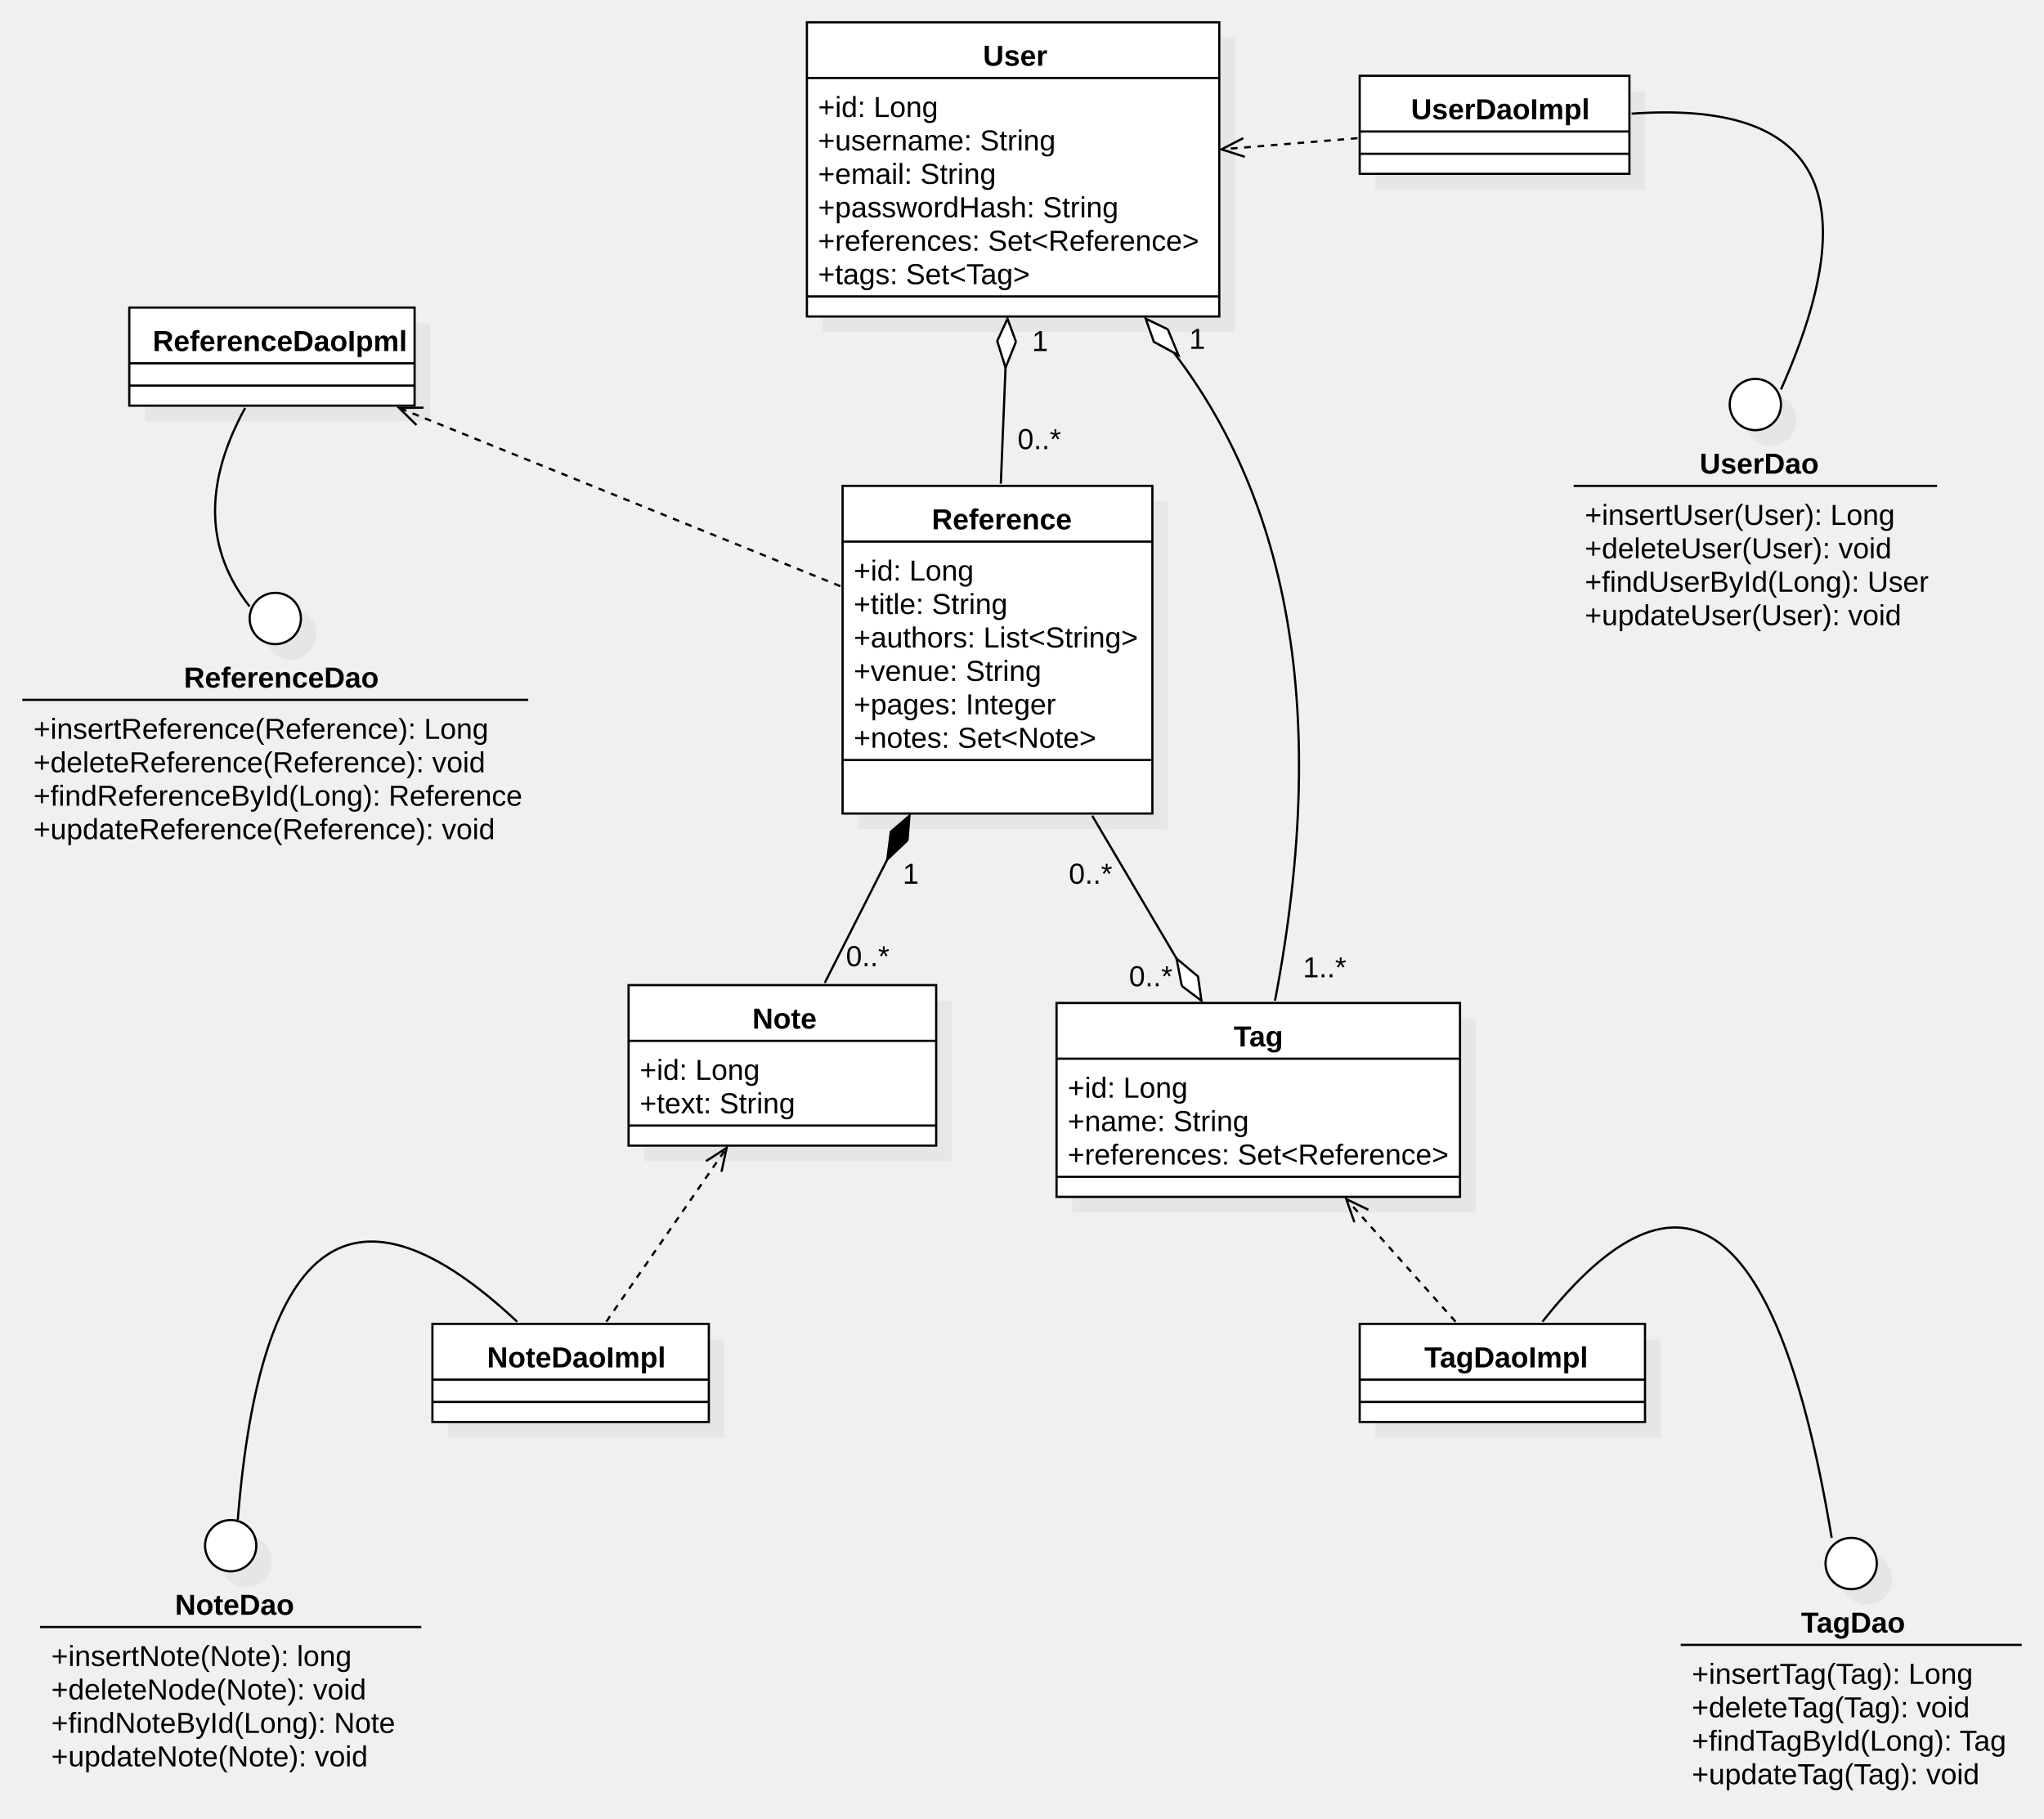
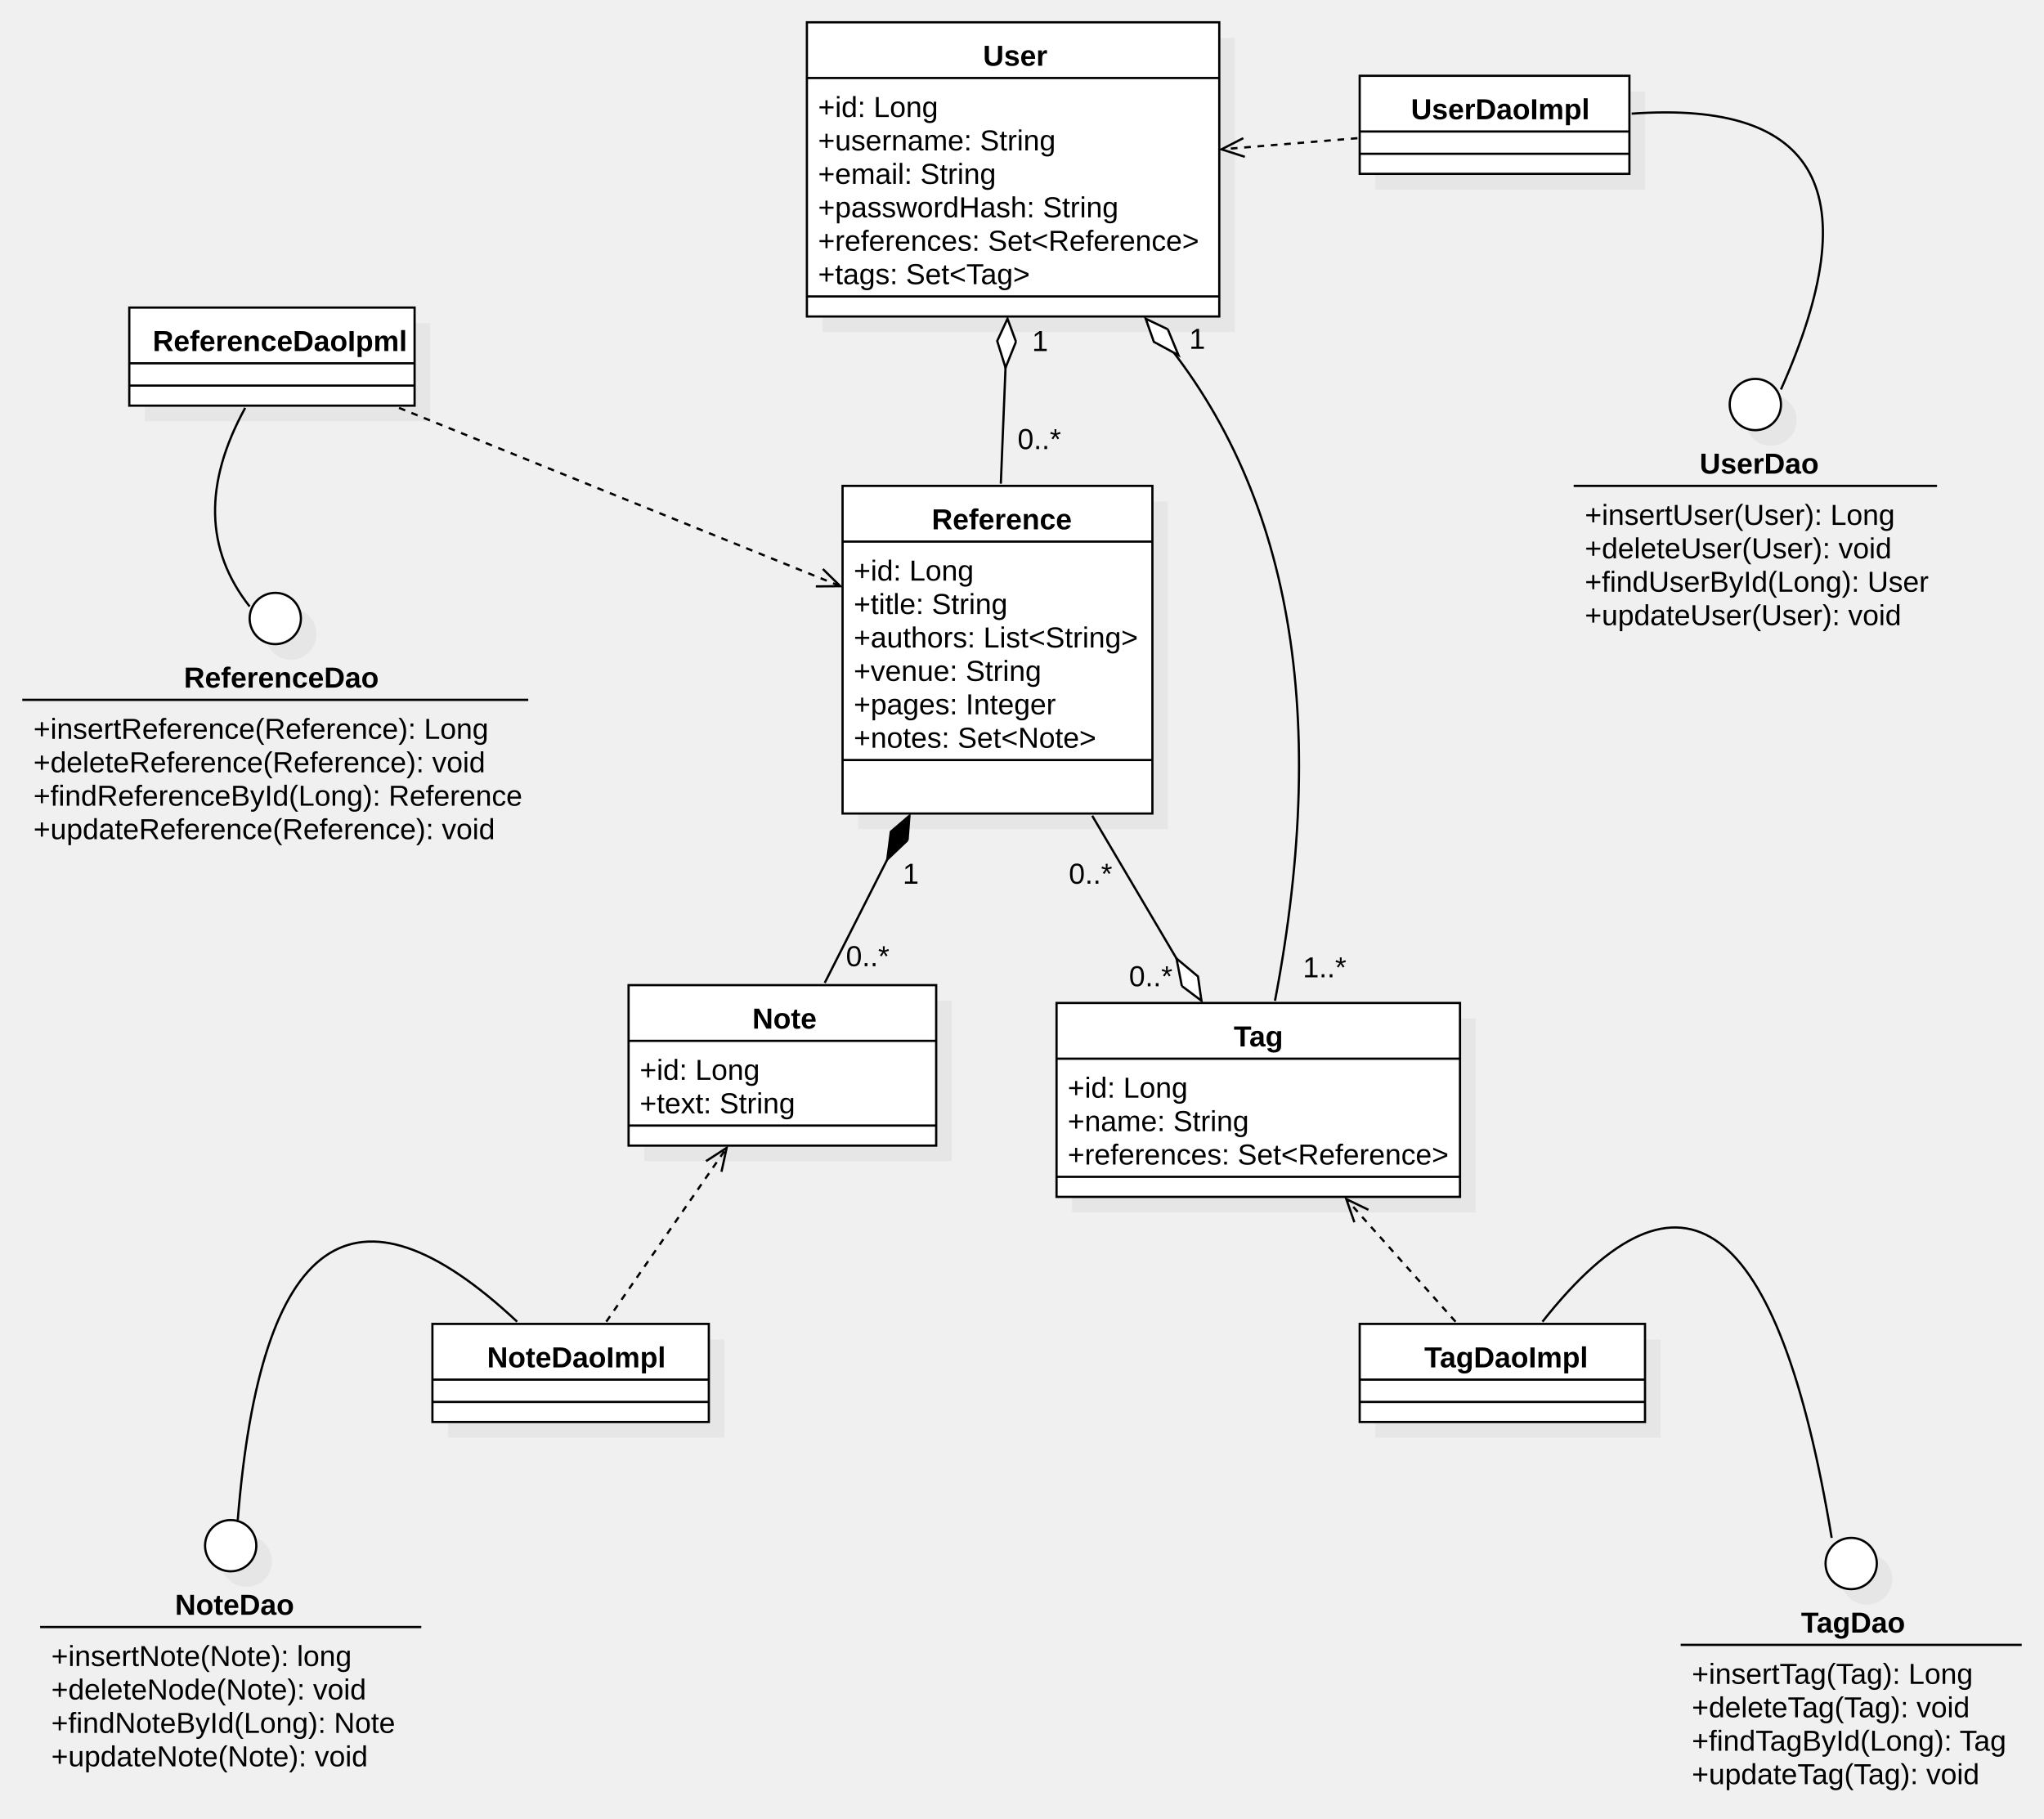
<svg xmlns="http://www.w3.org/2000/svg" version="1.1" width="917" height="816">
  <defs />
  <g>
    <g transform="translate(-94,-14) scale(1,1)">
      <rect fill="#C0C0C0" stroke="none" x="463" y="31" width="185" height="132" opacity="0.2" />
    </g>
    <g transform="translate(-94,-14) scale(1,1)">
      <rect fill="#ffffff" stroke="none" x="456" y="24" width="185" height="132" />
    </g>
    <g transform="translate(-94,-14) scale(1,1)">
      <path fill="none" stroke="#000000" d="M 456 24 L 641 24 L 641 156 L 456 156 L 456 24 Z Z" stroke-miterlimit="10" />
    </g>
    <g transform="translate(-94,-14) scale(1,1)">
      <path fill="none" stroke="#000000" d="M 456 49 L 641 49" stroke-miterlimit="10" />
    </g>
    <g transform="translate(-94,-14) scale(1,1)">
      <path fill="none" stroke="#000000" d="M 456 147 L 641 147" stroke-miterlimit="10" />
    </g>
    <g transform="translate(-94,-14) scale(1,1)">
      <g>
        <path fill="none" stroke="none" />
        <text fill="#000000" stroke="none" font-family="Arial" font-size="13px" font-style="normal" font-weight="bold" text-decoration="none" x="535" y="43.5">User</text>
      </g>
    </g>
    <g transform="translate(-94,-14) scale(1,1)">
      <g>
        <path fill="none" stroke="none" />
        <text fill="#000000" stroke="none" font-family="Arial" font-size="13px" font-style="normal" font-weight="normal" text-decoration="none" x="461" y="66.5">+id: Long</text>
      </g>
    </g>
    <g transform="translate(-94,-14) scale(1,1)">
      <g>
        <path fill="none" stroke="none" />
        <text fill="#000000" stroke="none" font-family="Arial" font-size="13px" font-style="normal" font-weight="normal" text-decoration="none" x="461" y="81.5">+username: String</text>
      </g>
    </g>
    <g transform="translate(-94,-14) scale(1,1)">
      <g>
        <path fill="none" stroke="none" />
        <text fill="#000000" stroke="none" font-family="Arial" font-size="13px" font-style="normal" font-weight="normal" text-decoration="none" x="461" y="96.5">+email: String</text>
      </g>
    </g>
    <g transform="translate(-94,-14) scale(1,1)">
      <g>
        <path fill="none" stroke="none" />
        <text fill="#000000" stroke="none" font-family="Arial" font-size="13px" font-style="normal" font-weight="normal" text-decoration="none" x="461" y="111.5">+passwordHash: String</text>
      </g>
    </g>
    <g transform="translate(-94,-14) scale(1,1)">
      <g>
        <path fill="none" stroke="none" />
        <text fill="#000000" stroke="none" font-family="Arial" font-size="13px" font-style="normal" font-weight="normal" text-decoration="none" x="461" y="126.5">+references: Set&lt;Reference&gt;</text>
      </g>
    </g>
    <g transform="translate(-94,-14) scale(1,1)">
      <g>
        <path fill="none" stroke="none" />
        <text fill="#000000" stroke="none" font-family="Arial" font-size="13px" font-style="normal" font-weight="normal" text-decoration="none" x="461" y="141.5">+tags: Set&lt;Tag&gt;</text>
      </g>
    </g>
    <g transform="translate(-94,-14) scale(1,1)">
      <rect fill="#C0C0C0" stroke="none" x="711" y="55" width="121" height="44" opacity="0.2" />
    </g>
    <g transform="translate(-94,-14) scale(1,1)">
      <rect fill="#ffffff" stroke="none" x="704" y="48" width="121" height="44" />
    </g>
    <g transform="translate(-94,-14) scale(1,1)">
      <path fill="none" stroke="#000000" d="M 704 48 L 825 48 L 825 92 L 704 92 L 704 48 Z Z" stroke-miterlimit="10" />
    </g>
    <g transform="translate(-94,-14) scale(1,1)">
      <path fill="none" stroke="#000000" d="M 704 73 L 825 73" stroke-miterlimit="10" />
    </g>
    <g transform="translate(-94,-14) scale(1,1)">
      <path fill="none" stroke="#000000" d="M 704 83 L 825 83" stroke-miterlimit="10" />
    </g>
    <g transform="translate(-94,-14) scale(1,1)">
      <g>
        <path fill="none" stroke="none" />
        <text fill="#000000" stroke="none" font-family="Arial" font-size="13px" font-style="normal" font-weight="bold" text-decoration="none" x="727" y="67.5">UserDaoImpl</text>
      </g>
    </g>
    <g transform="translate(-94,-14) scale(1,1)">
      <path fill="none" stroke="#000000" d="M 703 76 L 642 81" stroke-miterlimit="10" stroke-dasharray="3" />
    </g>
    <g transform="translate(-94,-14) scale(1,1)">
      <path fill="none" stroke="#000000" d="M 651.785 75.974 L 642 81 L 652.473 84.365" stroke-miterlimit="10" />
    </g>
    <g transform="translate(-94,-14) scale(1,1)">
      <path fill="#C0C0C0" stroke="none" d="M 877 202.5 C 877 196.149 882.149 191 888.5 191 C 894.851 191 900 196.149 900 202.5 C 900 208.851 894.851 214 888.5 214 C 882.149 214 877 208.851 877 202.5 Z" opacity="0.2" />
    </g>
    <g transform="translate(-94,-14) scale(1,1)">
      <path fill="#ffffff" stroke="none" d="M 870 195.5 C 870 189.149 875.149 184 881.5 184 C 887.851 184 893 189.149 893 195.5 C 893 201.851 887.851 207 881.5 207 C 875.149 207 870 201.851 870 195.5 Z" />
    </g>
    <g transform="translate(-94,-14) scale(1,1)">
      <path fill="none" stroke="#000000" d="M 870 195.5 C 870 189.149 875.149 184 881.5 184 C 887.851 184 893 189.149 893 195.5 C 893 201.851 887.851 207 881.5 207 C 875.149 207 870 201.851 870 195.5 Z" stroke-miterlimit="10" />
    </g>
    <g transform="translate(-94,-14) scale(1,1)">
      <path fill="none" stroke="#000000" d="M 800 232 L 963 232" stroke-miterlimit="10" />
    </g>
    <g transform="translate(-94,-14) scale(1,1)">
      <g>
        <path fill="none" stroke="none" />
        <text fill="#000000" stroke="none" font-family="Arial" font-size="13px" font-style="normal" font-weight="bold" text-decoration="none" x="856.5" y="226.5">UserDao</text>
      </g>
    </g>
    <g transform="translate(-94,-14) scale(1,1)">
      <g>
        <path fill="none" stroke="none" />
        <text fill="#000000" stroke="none" font-family="Arial" font-size="13px" font-style="normal" font-weight="normal" text-decoration="none" x="805" y="249.5">+insertUser(User): Long</text>
      </g>
    </g>
    <g transform="translate(-94,-14) scale(1,1)">
      <g>
        <path fill="none" stroke="none" />
        <text fill="#000000" stroke="none" font-family="Arial" font-size="13px" font-style="normal" font-weight="normal" text-decoration="none" x="805" y="264.5">+deleteUser(User): void</text>
      </g>
    </g>
    <g transform="translate(-94,-14) scale(1,1)">
      <g>
        <path fill="none" stroke="none" />
        <text fill="#000000" stroke="none" font-family="Arial" font-size="13px" font-style="normal" font-weight="normal" text-decoration="none" x="805" y="279.5">+findUserById(Long): User</text>
      </g>
    </g>
    <g transform="translate(-94,-14) scale(1,1)">
      <g>
        <path fill="none" stroke="none" />
        <text fill="#000000" stroke="none" font-family="Arial" font-size="13px" font-style="normal" font-weight="normal" text-decoration="none" x="805" y="294.5">+updateUser(User): void</text>
      </g>
    </g>
    <g transform="translate(-94,-14) scale(1,1)">
      <rect fill="#C0C0C0" stroke="none" x="383" y="463" width="138" height="72" opacity="0.2" />
    </g>
    <g transform="translate(-94,-14) scale(1,1)">
      <rect fill="#ffffff" stroke="none" x="376" y="456" width="138" height="72" />
    </g>
    <g transform="translate(-94,-14) scale(1,1)">
      <path fill="none" stroke="#000000" d="M 376 456 L 514 456 L 514 528 L 376 528 L 376 456 Z Z" stroke-miterlimit="10" />
    </g>
    <g transform="translate(-94,-14) scale(1,1)">
      <path fill="none" stroke="#000000" d="M 376 481 L 514 481" stroke-miterlimit="10" />
    </g>
    <g transform="translate(-94,-14) scale(1,1)">
      <path fill="none" stroke="#000000" d="M 376 519 L 514 519" stroke-miterlimit="10" />
    </g>
    <g transform="translate(-94,-14) scale(1,1)">
      <g>
        <path fill="none" stroke="none" />
        <text fill="#000000" stroke="none" font-family="Arial" font-size="13px" font-style="normal" font-weight="bold" text-decoration="none" x="431.5" y="475.5">Note</text>
      </g>
    </g>
    <g transform="translate(-94,-14) scale(1,1)">
      <g>
        <path fill="none" stroke="none" />
        <text fill="#000000" stroke="none" font-family="Arial" font-size="13px" font-style="normal" font-weight="normal" text-decoration="none" x="381" y="498.5">+id: Long</text>
      </g>
    </g>
    <g transform="translate(-94,-14) scale(1,1)">
      <g>
        <path fill="none" stroke="none" />
        <text fill="#000000" stroke="none" font-family="Arial" font-size="13px" font-style="normal" font-weight="normal" text-decoration="none" x="381" y="513.5">+text: String</text>
      </g>
    </g>
    <g transform="translate(-94,-14) scale(1,1)">
      <rect fill="#C0C0C0" stroke="none" x="295" y="615" width="124" height="44" opacity="0.2" />
    </g>
    <g transform="translate(-94,-14) scale(1,1)">
      <rect fill="#ffffff" stroke="none" x="288" y="608" width="124" height="44" />
    </g>
    <g transform="translate(-94,-14) scale(1,1)">
      <path fill="none" stroke="#000000" d="M 288 608 L 412 608 L 412 652 L 288 652 L 288 608 Z Z" stroke-miterlimit="10" />
    </g>
    <g transform="translate(-94,-14) scale(1,1)">
      <path fill="none" stroke="#000000" d="M 288 633 L 412 633" stroke-miterlimit="10" />
    </g>
    <g transform="translate(-94,-14) scale(1,1)">
      <path fill="none" stroke="#000000" d="M 288 643 L 412 643" stroke-miterlimit="10" />
    </g>
    <g transform="translate(-94,-14) scale(1,1)">
      <g>
        <path fill="none" stroke="none" />
        <text fill="#000000" stroke="none" font-family="Arial" font-size="13px" font-style="normal" font-weight="bold" text-decoration="none" x="312.5" y="627.5">NoteDaoImpl</text>
      </g>
    </g>
    <g transform="translate(-94,-14) scale(1,1)">
      <path fill="#C0C0C0" stroke="none" d="M 193 714.5 C 193 708.149 198.149 703 204.5 703 C 210.851 703 216 708.149 216 714.5 C 216 720.851 210.851 726 204.5 726 C 198.149 726 193 720.851 193 714.5 Z" opacity="0.2" />
    </g>
    <g transform="translate(-94,-14) scale(1,1)">
      <path fill="#ffffff" stroke="none" d="M 186 707.5 C 186 701.149 191.149 696 197.5 696 C 203.851 696 209 701.149 209 707.5 C 209 713.851 203.851 719 197.5 719 C 191.149 719 186 713.851 186 707.5 Z" />
    </g>
    <g transform="translate(-94,-14) scale(1,1)">
      <path fill="none" stroke="#000000" d="M 186 707.5 C 186 701.149 191.149 696 197.5 696 C 203.851 696 209 701.149 209 707.5 C 209 713.851 203.851 719 197.5 719 C 191.149 719 186 713.851 186 707.5 Z" stroke-miterlimit="10" />
    </g>
    <g transform="translate(-94,-14) scale(1,1)">
      <path fill="none" stroke="#000000" d="M 112 744 L 283 744" stroke-miterlimit="10" />
    </g>
    <g transform="translate(-94,-14) scale(1,1)">
      <g>
        <path fill="none" stroke="none" />
        <text fill="#000000" stroke="none" font-family="Arial" font-size="13px" font-style="normal" font-weight="bold" text-decoration="none" x="172.5" y="738.5">NoteDao</text>
      </g>
    </g>
    <g transform="translate(-94,-14) scale(1,1)">
      <g>
        <path fill="none" stroke="none" />
        <text fill="#000000" stroke="none" font-family="Arial" font-size="13px" font-style="normal" font-weight="normal" text-decoration="none" x="117" y="761.5">+insertNote(Note): long</text>
      </g>
    </g>
    <g transform="translate(-94,-14) scale(1,1)">
      <g>
        <path fill="none" stroke="none" />
        <text fill="#000000" stroke="none" font-family="Arial" font-size="13px" font-style="normal" font-weight="normal" text-decoration="none" x="117" y="776.5">+deleteNode(Note): void</text>
      </g>
    </g>
    <g transform="translate(-94,-14) scale(1,1)">
      <g>
        <path fill="none" stroke="none" />
        <text fill="#000000" stroke="none" font-family="Arial" font-size="13px" font-style="normal" font-weight="normal" text-decoration="none" x="117" y="791.5">+findNoteById(Long): Note</text>
      </g>
    </g>
    <g transform="translate(-94,-14) scale(1,1)">
      <g>
        <path fill="none" stroke="none" />
        <text fill="#000000" stroke="none" font-family="Arial" font-size="13px" font-style="normal" font-weight="normal" text-decoration="none" x="117" y="806.5">+updateNote(Note): void</text>
      </g>
    </g>
    <g transform="translate(-94,-14) scale(1,1)">
      <path fill="none" stroke="#000000" d="M 366 607 L 420 529" stroke-miterlimit="10" stroke-dasharray="3" />
    </g>
    <g transform="translate(-94,-14) scale(1,1)">
      <path fill="none" stroke="#000000" d="M 417.676 539.752 L 420 529 L 410.754 534.96" stroke-miterlimit="10" />
    </g>
    <g transform="translate(-94,-14) scale(1,1)">
      <rect fill="#C0C0C0" stroke="none" x="479" y="239" width="139" height="147" opacity="0.2" />
    </g>
    <g transform="translate(-94,-14) scale(1,1)">
      <rect fill="#ffffff" stroke="none" x="472" y="232" width="139" height="147" />
    </g>
    <g transform="translate(-94,-14) scale(1,1)">
      <path fill="none" stroke="#000000" d="M 472 232 L 611 232 L 611 379 L 472 379 L 472 232 Z Z" stroke-miterlimit="10" />
    </g>
    <g transform="translate(-94,-14) scale(1,1)">
      <path fill="none" stroke="#000000" d="M 472 257 L 611 257" stroke-miterlimit="10" />
    </g>
    <g transform="translate(-94,-14) scale(1,1)">
      <path fill="none" stroke="#000000" d="M 472 355 L 611 355" stroke-miterlimit="10" />
    </g>
    <g transform="translate(-94,-14) scale(1,1)">
      <g>
        <path fill="none" stroke="none" />
        <text fill="#000000" stroke="none" font-family="Arial" font-size="13px" font-style="normal" font-weight="bold" text-decoration="none" x="512" y="251.5">Reference</text>
      </g>
    </g>
    <g transform="translate(-94,-14) scale(1,1)">
      <g>
        <path fill="none" stroke="none" />
        <text fill="#000000" stroke="none" font-family="Arial" font-size="13px" font-style="normal" font-weight="normal" text-decoration="none" x="477" y="274.5">+id: Long</text>
      </g>
    </g>
    <g transform="translate(-94,-14) scale(1,1)">
      <g>
        <path fill="none" stroke="none" />
        <text fill="#000000" stroke="none" font-family="Arial" font-size="13px" font-style="normal" font-weight="normal" text-decoration="none" x="477" y="289.5">+title: String</text>
      </g>
    </g>
    <g transform="translate(-94,-14) scale(1,1)">
      <g>
        <path fill="none" stroke="none" />
        <text fill="#000000" stroke="none" font-family="Arial" font-size="13px" font-style="normal" font-weight="normal" text-decoration="none" x="477" y="304.5">+authors: List&lt;String&gt;</text>
      </g>
    </g>
    <g transform="translate(-94,-14) scale(1,1)">
      <g>
        <path fill="none" stroke="none" />
        <text fill="#000000" stroke="none" font-family="Arial" font-size="13px" font-style="normal" font-weight="normal" text-decoration="none" x="477" y="319.5">+venue: String</text>
      </g>
    </g>
    <g transform="translate(-94,-14) scale(1,1)">
      <g>
        <path fill="none" stroke="none" />
        <text fill="#000000" stroke="none" font-family="Arial" font-size="13px" font-style="normal" font-weight="normal" text-decoration="none" x="477" y="334.5">+pages: Integer</text>
      </g>
    </g>
    <g transform="translate(-94,-14) scale(1,1)">
      <g>
        <path fill="none" stroke="none" />
        <text fill="#000000" stroke="none" font-family="Arial" font-size="13px" font-style="normal" font-weight="normal" text-decoration="none" x="477" y="349.5">+notes: Set&lt;Note&gt;</text>
      </g>
    </g>
    <g transform="translate(-94,-14) scale(1,1)">
      <rect fill="#C0C0C0" stroke="none" x="575" y="471" width="181" height="87" opacity="0.2" />
    </g>
    <g transform="translate(-94,-14) scale(1,1)">
      <rect fill="#ffffff" stroke="none" x="568" y="464" width="181" height="87" />
    </g>
    <g transform="translate(-94,-14) scale(1,1)">
      <path fill="none" stroke="#000000" d="M 568 464 L 749 464 L 749 551 L 568 551 L 568 464 Z Z" stroke-miterlimit="10" />
    </g>
    <g transform="translate(-94,-14) scale(1,1)">
      <path fill="none" stroke="#000000" d="M 568 489 L 749 489" stroke-miterlimit="10" />
    </g>
    <g transform="translate(-94,-14) scale(1,1)">
      <path fill="none" stroke="#000000" d="M 568 542 L 749 542" stroke-miterlimit="10" />
    </g>
    <g transform="translate(-94,-14) scale(1,1)">
      <g>
        <path fill="none" stroke="none" />
        <text fill="#000000" stroke="none" font-family="Arial" font-size="13px" font-style="normal" font-weight="bold" text-decoration="none" x="647.5" y="483.5">Tag</text>
      </g>
    </g>
    <g transform="translate(-94,-14) scale(1,1)">
      <g>
        <path fill="none" stroke="none" />
        <text fill="#000000" stroke="none" font-family="Arial" font-size="13px" font-style="normal" font-weight="normal" text-decoration="none" x="573" y="506.5">+id: Long</text>
      </g>
    </g>
    <g transform="translate(-94,-14) scale(1,1)">
      <g>
        <path fill="none" stroke="none" />
        <text fill="#000000" stroke="none" font-family="Arial" font-size="13px" font-style="normal" font-weight="normal" text-decoration="none" x="573" y="521.5">+name: String</text>
      </g>
    </g>
    <g transform="translate(-94,-14) scale(1,1)">
      <g>
        <path fill="none" stroke="none" />
        <text fill="#000000" stroke="none" font-family="Arial" font-size="13px" font-style="normal" font-weight="normal" text-decoration="none" x="573" y="536.5">+references: Set&lt;Reference&gt;</text>
      </g>
    </g>
    <g transform="translate(-94,-14) scale(1,1)">
      <rect fill="#C0C0C0" stroke="none" x="159" y="159" width="128" height="44" opacity="0.2" />
    </g>
    <g transform="translate(-94,-14) scale(1,1)">
      <rect fill="#ffffff" stroke="none" x="152" y="152" width="128" height="44" />
    </g>
    <g transform="translate(-94,-14) scale(1,1)">
      <path fill="none" stroke="#000000" d="M 152 152 L 280 152 L 280 196 L 152 196 L 152 152 Z Z" stroke-miterlimit="10" />
    </g>
    <g transform="translate(-94,-14) scale(1,1)">
      <path fill="none" stroke="#000000" d="M 152 177 L 280 177" stroke-miterlimit="10" />
    </g>
    <g transform="translate(-94,-14) scale(1,1)">
      <path fill="none" stroke="#000000" d="M 152 187 L 280 187" stroke-miterlimit="10" />
    </g>
    <g transform="translate(-94,-14) scale(1,1)">
      <g>
        <path fill="none" stroke="none" />
        <text fill="#000000" stroke="none" font-family="Arial" font-size="13px" font-style="normal" font-weight="bold" text-decoration="none" x="162.5" y="171.5">ReferenceDaoIpml</text>
      </g>
    </g>
    <g transform="translate(-94,-14) scale(1,1)">
      <rect fill="#C0C0C0" stroke="none" x="711" y="615" width="128" height="44" opacity="0.2" />
    </g>
    <g transform="translate(-94,-14) scale(1,1)">
      <rect fill="#ffffff" stroke="none" x="704" y="608" width="128" height="44" />
    </g>
    <g transform="translate(-94,-14) scale(1,1)">
      <path fill="none" stroke="#000000" d="M 704 608 L 832 608 L 832 652 L 704 652 L 704 608 Z Z" stroke-miterlimit="10" />
    </g>
    <g transform="translate(-94,-14) scale(1,1)">
      <path fill="none" stroke="#000000" d="M 704 633 L 832 633" stroke-miterlimit="10" />
    </g>
    <g transform="translate(-94,-14) scale(1,1)">
      <path fill="none" stroke="#000000" d="M 704 643 L 832 643" stroke-miterlimit="10" />
    </g>
    <g transform="translate(-94,-14) scale(1,1)">
      <g>
        <path fill="none" stroke="none" />
        <text fill="#000000" stroke="none" font-family="Arial" font-size="13px" font-style="normal" font-weight="bold" text-decoration="none" x="733" y="627.5">TagDaoImpl</text>
      </g>
    </g>
    <g transform="translate(-94,-14) scale(1,1)">
      <path fill="#C0C0C0" stroke="none" d="M 920 722.5 C 920 716.149 925.149 711 931.5 711 C 937.851 711 943 716.149 943 722.5 C 943 728.851 937.851 734 931.5 734 C 925.149 734 920 728.851 920 722.5 Z" opacity="0.2" />
    </g>
    <g transform="translate(-94,-14) scale(1,1)">
      <path fill="#ffffff" stroke="none" d="M 913 715.5 C 913 709.149 918.149 704 924.5 704 C 930.851 704 936 709.149 936 715.5 C 936 721.851 930.851 727 924.5 727 C 918.149 727 913 721.851 913 715.5 Z" />
    </g>
    <g transform="translate(-94,-14) scale(1,1)">
      <path fill="none" stroke="#000000" d="M 913 715.5 C 913 709.149 918.149 704 924.5 704 C 930.851 704 936 709.149 936 715.5 C 936 721.851 930.851 727 924.5 727 C 918.149 727 913 721.851 913 715.5 Z" stroke-miterlimit="10" />
    </g>
    <g transform="translate(-94,-14) scale(1,1)">
      <path fill="none" stroke="#000000" d="M 848 752 L 1001 752" stroke-miterlimit="10" />
    </g>
    <g transform="translate(-94,-14) scale(1,1)">
      <g>
        <path fill="none" stroke="none" />
        <text fill="#000000" stroke="none" font-family="Arial" font-size="13px" font-style="normal" font-weight="bold" text-decoration="none" x="902" y="746.5">TagDao</text>
      </g>
    </g>
    <g transform="translate(-94,-14) scale(1,1)">
      <g>
        <path fill="none" stroke="none" />
        <text fill="#000000" stroke="none" font-family="Arial" font-size="13px" font-style="normal" font-weight="normal" text-decoration="none" x="853" y="769.5">+insertTag(Tag): Long</text>
      </g>
    </g>
    <g transform="translate(-94,-14) scale(1,1)">
      <g>
        <path fill="none" stroke="none" />
        <text fill="#000000" stroke="none" font-family="Arial" font-size="13px" font-style="normal" font-weight="normal" text-decoration="none" x="853" y="784.5">+deleteTag(Tag): void</text>
      </g>
    </g>
    <g transform="translate(-94,-14) scale(1,1)">
      <g>
        <path fill="none" stroke="none" />
        <text fill="#000000" stroke="none" font-family="Arial" font-size="13px" font-style="normal" font-weight="normal" text-decoration="none" x="853" y="799.5">+findTagById(Long): Tag</text>
      </g>
    </g>
    <g transform="translate(-94,-14) scale(1,1)">
      <g>
        <path fill="none" stroke="none" />
        <text fill="#000000" stroke="none" font-family="Arial" font-size="13px" font-style="normal" font-weight="normal" text-decoration="none" x="853" y="814.5">+updateTag(Tag): void</text>
      </g>
    </g>
    <g transform="translate(-94,-14) scale(1,1)">
      <path fill="#C0C0C0" stroke="none" d="M 213 298.5 C 213 292.149 218.149 287 224.5 287 C 230.851 287 236 292.149 236 298.5 C 236 304.851 230.851 310 224.5 310 C 218.149 310 213 304.851 213 298.5 Z" opacity="0.2" />
    </g>
    <g transform="translate(-94,-14) scale(1,1)">
      <path fill="#ffffff" stroke="none" d="M 206 291.5 C 206 285.149 211.149 280 217.5 280 C 223.851 280 229 285.149 229 291.5 C 229 297.851 223.851 303 217.5 303 C 211.149 303 206 297.851 206 291.5 Z" />
    </g>
    <g transform="translate(-94,-14) scale(1,1)">
      <path fill="none" stroke="#000000" d="M 206 291.5 C 206 285.149 211.149 280 217.5 280 C 223.851 280 229 285.149 229 291.5 C 229 297.851 223.851 303 217.5 303 C 211.149 303 206 297.851 206 291.5 Z" stroke-miterlimit="10" />
    </g>
    <g transform="translate(-94,-14) scale(1,1)">
      <path fill="none" stroke="#000000" d="M 104 328 L 331 328" stroke-miterlimit="10" />
    </g>
    <g transform="translate(-94,-14) scale(1,1)">
      <g>
        <path fill="none" stroke="none" />
        <text fill="#000000" stroke="none" font-family="Arial" font-size="13px" font-style="normal" font-weight="bold" text-decoration="none" x="176.5" y="322.5">ReferenceDao</text>
      </g>
    </g>
    <g transform="translate(-94,-14) scale(1,1)">
      <g>
        <path fill="none" stroke="none" />
        <text fill="#000000" stroke="none" font-family="Arial" font-size="13px" font-style="normal" font-weight="normal" text-decoration="none" x="109" y="345.5">+insertReference(Reference): Long</text>
      </g>
    </g>
    <g transform="translate(-94,-14) scale(1,1)">
      <g>
        <path fill="none" stroke="none" />
        <text fill="#000000" stroke="none" font-family="Arial" font-size="13px" font-style="normal" font-weight="normal" text-decoration="none" x="109" y="360.5">+deleteReference(Reference): void</text>
      </g>
    </g>
    <g transform="translate(-94,-14) scale(1,1)">
      <g>
        <path fill="none" stroke="none" />
        <text fill="#000000" stroke="none" font-family="Arial" font-size="13px" font-style="normal" font-weight="normal" text-decoration="none" x="109" y="375.5">+findReferenceById(Long): Reference</text>
      </g>
    </g>
    <g transform="translate(-94,-14) scale(1,1)">
      <g>
        <path fill="none" stroke="none" />
        <text fill="#000000" stroke="none" font-family="Arial" font-size="13px" font-style="normal" font-weight="normal" text-decoration="none" x="109" y="390.5">+updateReference(Reference): void</text>
      </g>
    </g>
    <g transform="translate(-94,-14) scale(1,1)">
      <path fill="none" stroke="#000000" d="M 747 607 L 698 552" stroke-miterlimit="10" stroke-dasharray="3" />
    </g>
    <g transform="translate(-94,-14) scale(1,1)">
      <path fill="none" stroke="#000000" d="M 707.903 556.788 L 698 552 L 701.617 562.388" stroke-miterlimit="10" />
    </g>
    <g transform="translate(-94,-14) scale(1,1)">
      <path fill="none" stroke="#000000" d="M 786 607 Q 880 488 915.75 704" stroke-miterlimit="10" />
    </g>
    <g transform="translate(-94,-14) scale(1,1)">
      <path fill="none" stroke="#000000" d="M 204 197 Q 176 248 206 286.111" stroke-miterlimit="10" />
    </g>
    <g transform="translate(-94,-14) scale(1,1)">
      <path fill="none" stroke="#000000" d="M 543 231 L 546 157" stroke-miterlimit="10" />
    </g>
    <g transform="translate(-94,-14) scale(1,1)">
      <path fill="#FFFFFF" stroke="none" d="M 549.794 167.325 L 546 157 L 541.382 166.984 L 545.109 178.982" />
    </g>
    <g transform="translate(-94,-14) scale(1,1)">
      <path fill="none" stroke="#000000" d="M 549.794 167.325 L 546 157 L 541.382 166.984 L 545.109 178.982 L 549.794 167.325" stroke-miterlimit="10" />
    </g>
    <g transform="translate(-94,-14) scale(1,1)">
      <g>
        <path fill="none" stroke="none" />
        <text fill="#000000" stroke="none" font-family="Arial" font-size="13px" font-style="normal" font-weight="normal" text-decoration="none" x="550.5" y="215.5">0..*</text>
      </g>
    </g>
    <g transform="translate(-94,-14) scale(1,1)">
      <g>
        <path fill="none" stroke="none" />
        <text fill="#000000" stroke="none" font-family="Arial" font-size="13px" font-style="normal" font-weight="normal" text-decoration="none" x="557" y="171.5">1</text>
      </g>
    </g>
    <g transform="translate(-94,-14) scale(1,1)">
      <path fill="none" stroke="#000000" d="M 464 455 L 502 380" stroke-miterlimit="10" />
    </g>
    <g transform="translate(-94,-14) scale(1,1)">
      <path fill="#000000" stroke="none" d="M 501.162 390.968 L 502 380 L 493.652 387.163 L 492.057 399.625" />
    </g>
    <g transform="translate(-94,-14) scale(1,1)">
      <path fill="none" stroke="#000000" d="M 501.162 390.968 L 502 380 L 493.652 387.163 L 492.057 399.625 L 501.162 390.968" stroke-miterlimit="10" />
    </g>
    <g transform="translate(-94,-14) scale(1,1)">
      <g>
        <path fill="none" stroke="none" />
        <text fill="#000000" stroke="none" font-family="Arial" font-size="13px" font-style="normal" font-weight="normal" text-decoration="none" x="473.5" y="447.5">0..*</text>
      </g>
    </g>
    <g transform="translate(-94,-14) scale(1,1)">
      <g>
        <path fill="none" stroke="none" />
        <text fill="#000000" stroke="none" font-family="Arial" font-size="13px" font-style="normal" font-weight="normal" text-decoration="none" x="499" y="410.5">1</text>
      </g>
    </g>
    <g transform="translate(-94,-14) scale(1,1)">
      <path fill="none" stroke="#000000" d="M 326 607 Q 216 504 200.667 696" stroke-miterlimit="10" />
    </g>
    <g transform="translate(-94,-14) scale(1,1)">
      <path fill="none" stroke="#000000" d="M 826 65 Q 952 56 893 188.739" stroke-miterlimit="10" />
    </g>
    <g transform="translate(-94,-14) scale(1,1)">
-       <path fill="none" stroke="#000000" d="M 471 277 L 273 197" stroke-miterlimit="10" stroke-dasharray="3" />
-     </g>
-     <g transform="translate(-94,-14) scale(1,1)">
-       <path fill="none" stroke="#000000" d="M 284 196.904 L 273 197 L 280.846 204.71" stroke-miterlimit="10" />
-     </g>
-     <g transform="translate(-94,-14) scale(1,1)">
      <path fill="none" stroke="#000000" d="M 666 463 Q 704 264 608 157" stroke-miterlimit="10" />
    </g>
    <g transform="translate(-94,-14) scale(1,1)">
      <path fill="#FFFFFF" stroke="none" d="M 617.92 161.753 L 608 157 L 611.653 167.376 L 622.692 173.375" />
    </g>
    <g transform="translate(-94,-14) scale(1,1)">
      <path fill="none" stroke="#000000" d="M 617.92 161.753 L 608 157 L 611.653 167.376 L 622.692 173.375 L 617.92 161.753" stroke-miterlimit="10" />
    </g>
    <g transform="translate(-94,-14) scale(1,1)">
      <g>
        <path fill="none" stroke="none" />
        <text fill="#000000" stroke="none" font-family="Arial" font-size="13px" font-style="normal" font-weight="normal" text-decoration="none" x="678.5" y="452.5">1..*</text>
      </g>
    </g>
    <g transform="translate(-94,-14) scale(1,1)">
      <g>
        <path fill="none" stroke="none" />
        <text fill="#000000" stroke="none" font-family="Arial" font-size="13px" font-style="normal" font-weight="normal" text-decoration="none" x="627.5" y="170.5">1</text>
      </g>
    </g>
    <g transform="translate(-94,-14) scale(1,1)">
      <path fill="none" stroke="#000000" d="M 584 380 L 633 463" stroke-miterlimit="10" />
    </g>
    <g transform="translate(-94,-14) scale(1,1)">
      <path fill="#FFFFFF" stroke="none" d="M 624.209 456.389 L 633 463 L 631.458 452.109 L 621.816 444.055" />
    </g>
    <g transform="translate(-94,-14) scale(1,1)">
      <path fill="none" stroke="#000000" d="M 624.209 456.389 L 633 463 L 631.458 452.109 L 621.816 444.055 L 624.209 456.389" stroke-miterlimit="10" />
    </g>
    <g transform="translate(-94,-14) scale(1,1)">
      <g>
        <path fill="none" stroke="none" />
        <text fill="#000000" stroke="none" font-family="Arial" font-size="13px" font-style="normal" font-weight="normal" text-decoration="none" x="573.5" y="410.5">0..*</text>
      </g>
    </g>
    <g transform="translate(-94,-14) scale(1,1)">
      <g>
        <path fill="none" stroke="none" />
        <text fill="#000000" stroke="none" font-family="Arial" font-size="13px" font-style="normal" font-weight="normal" text-decoration="none" x="600.5" y="456.5">0..*</text>
      </g>
+     </g>
+     <g transform="translate(-94,-14) scale(1,1)">
+       <path fill="none" stroke="#000000" d="M 273 197 L 471 277" stroke-miterlimit="10" stroke-dasharray="3" />
+     </g>
+     <g transform="translate(-94,-14) scale(1,1)">
+       <path fill="none" stroke="#000000" d="M 460 277.096 L 471 277 L 463.154 269.29" stroke-miterlimit="10" />
    </g>
  </g>
</svg>
